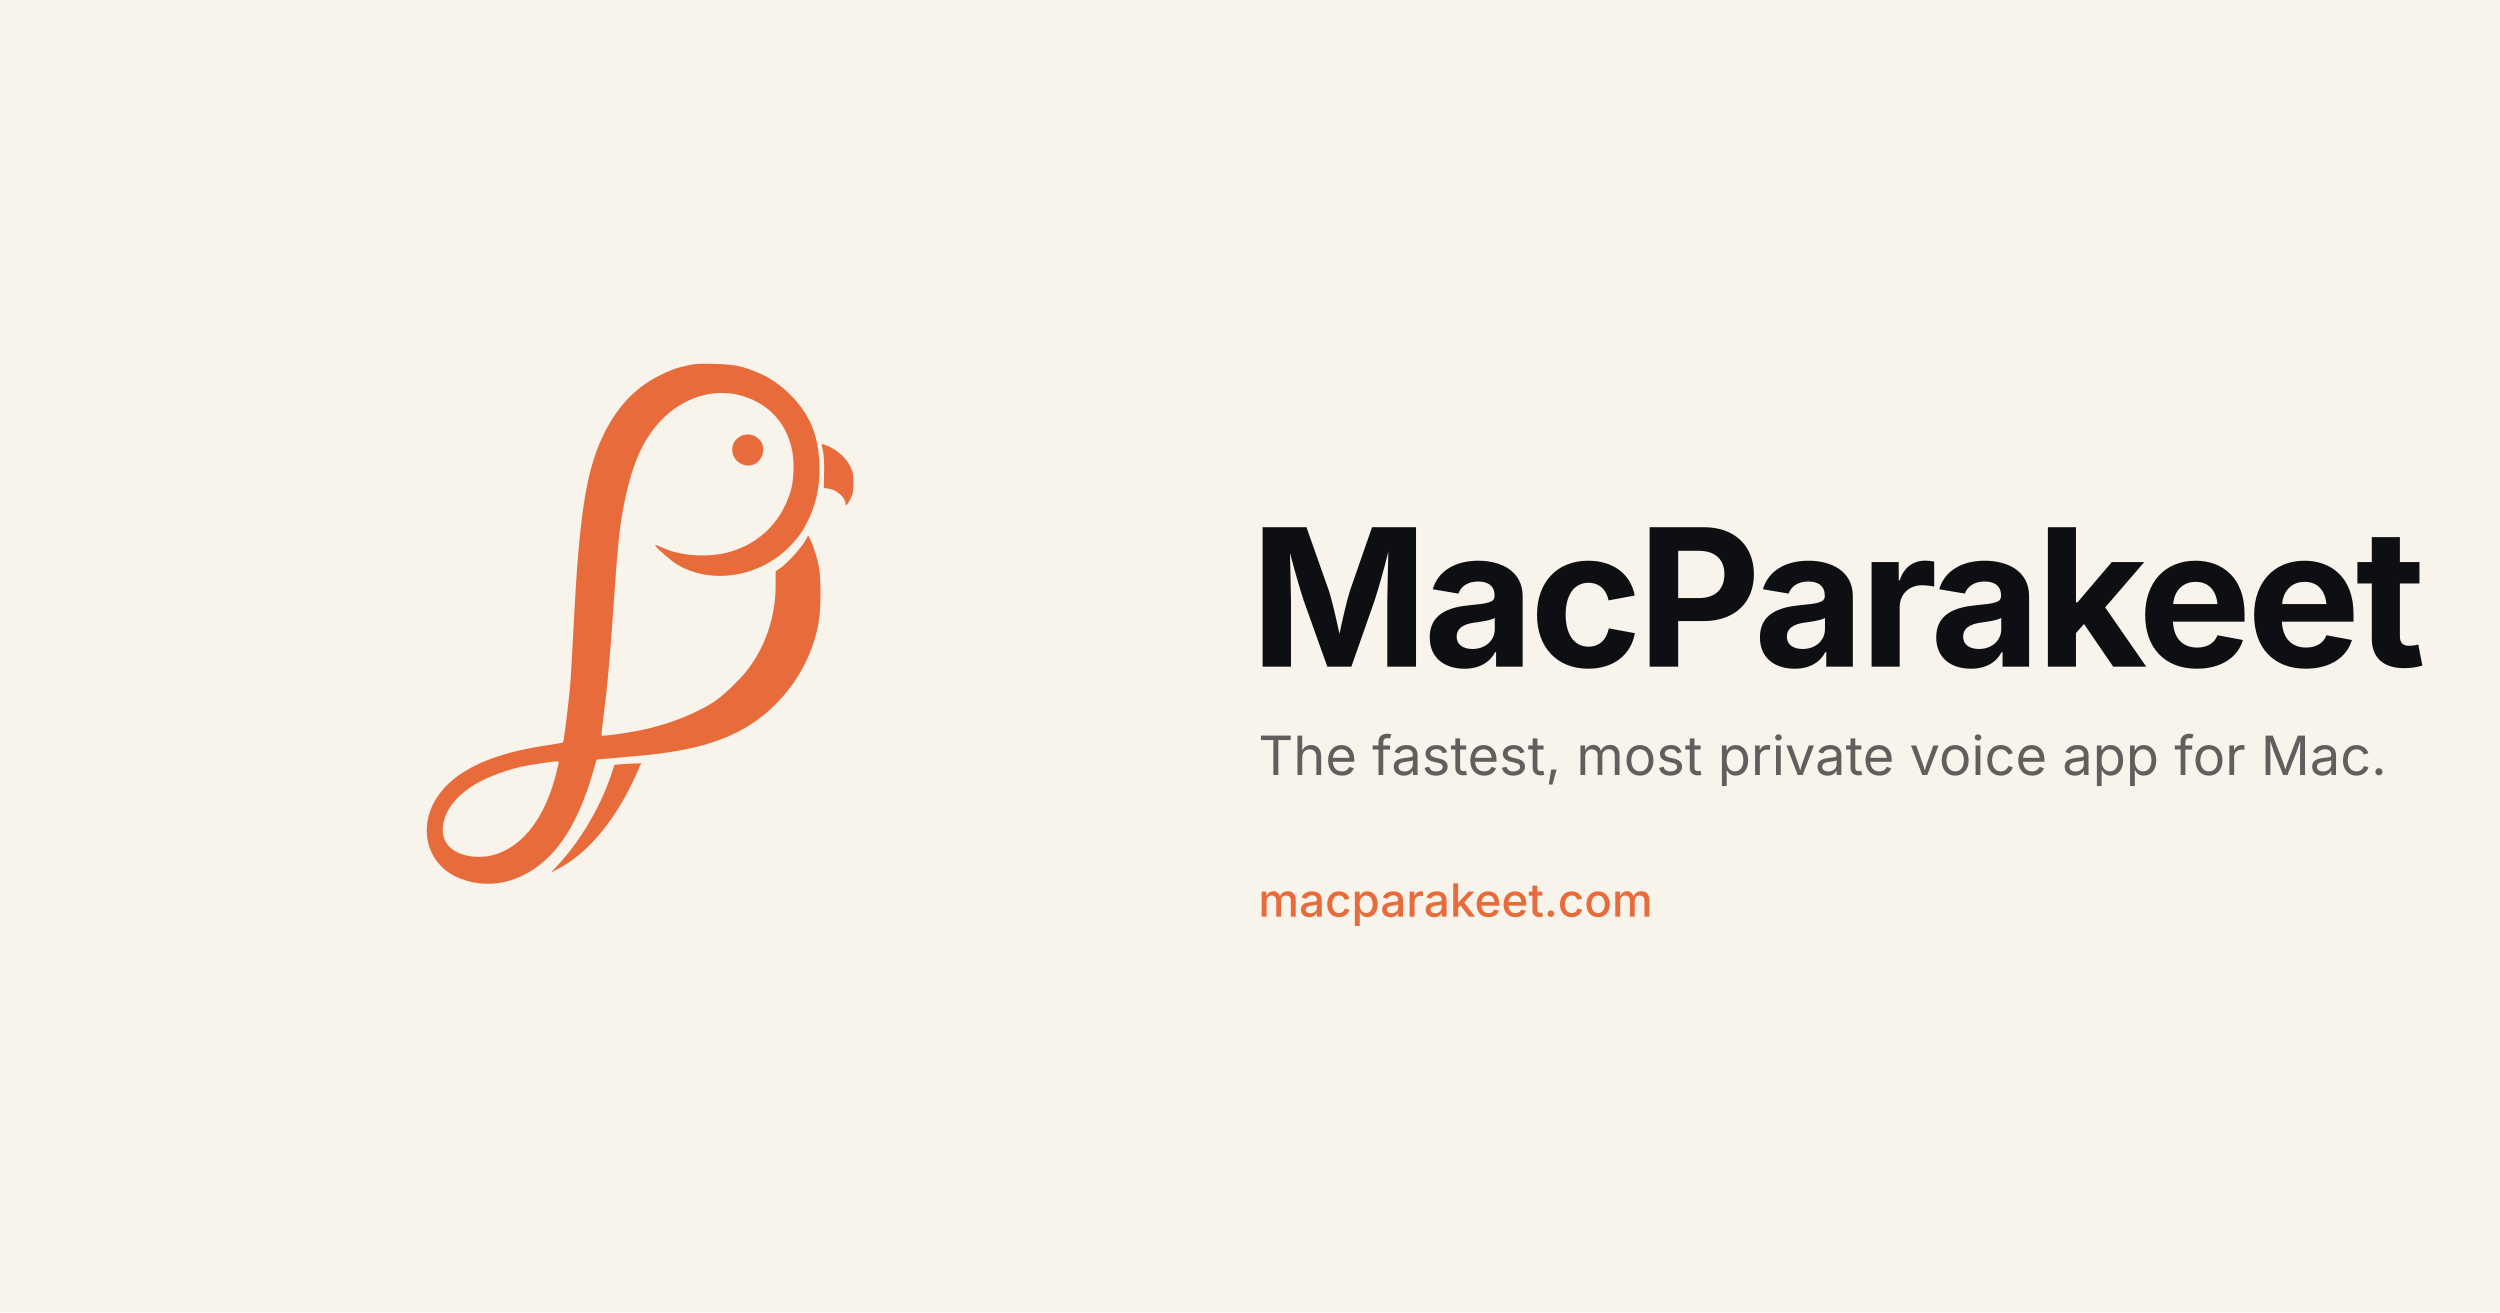
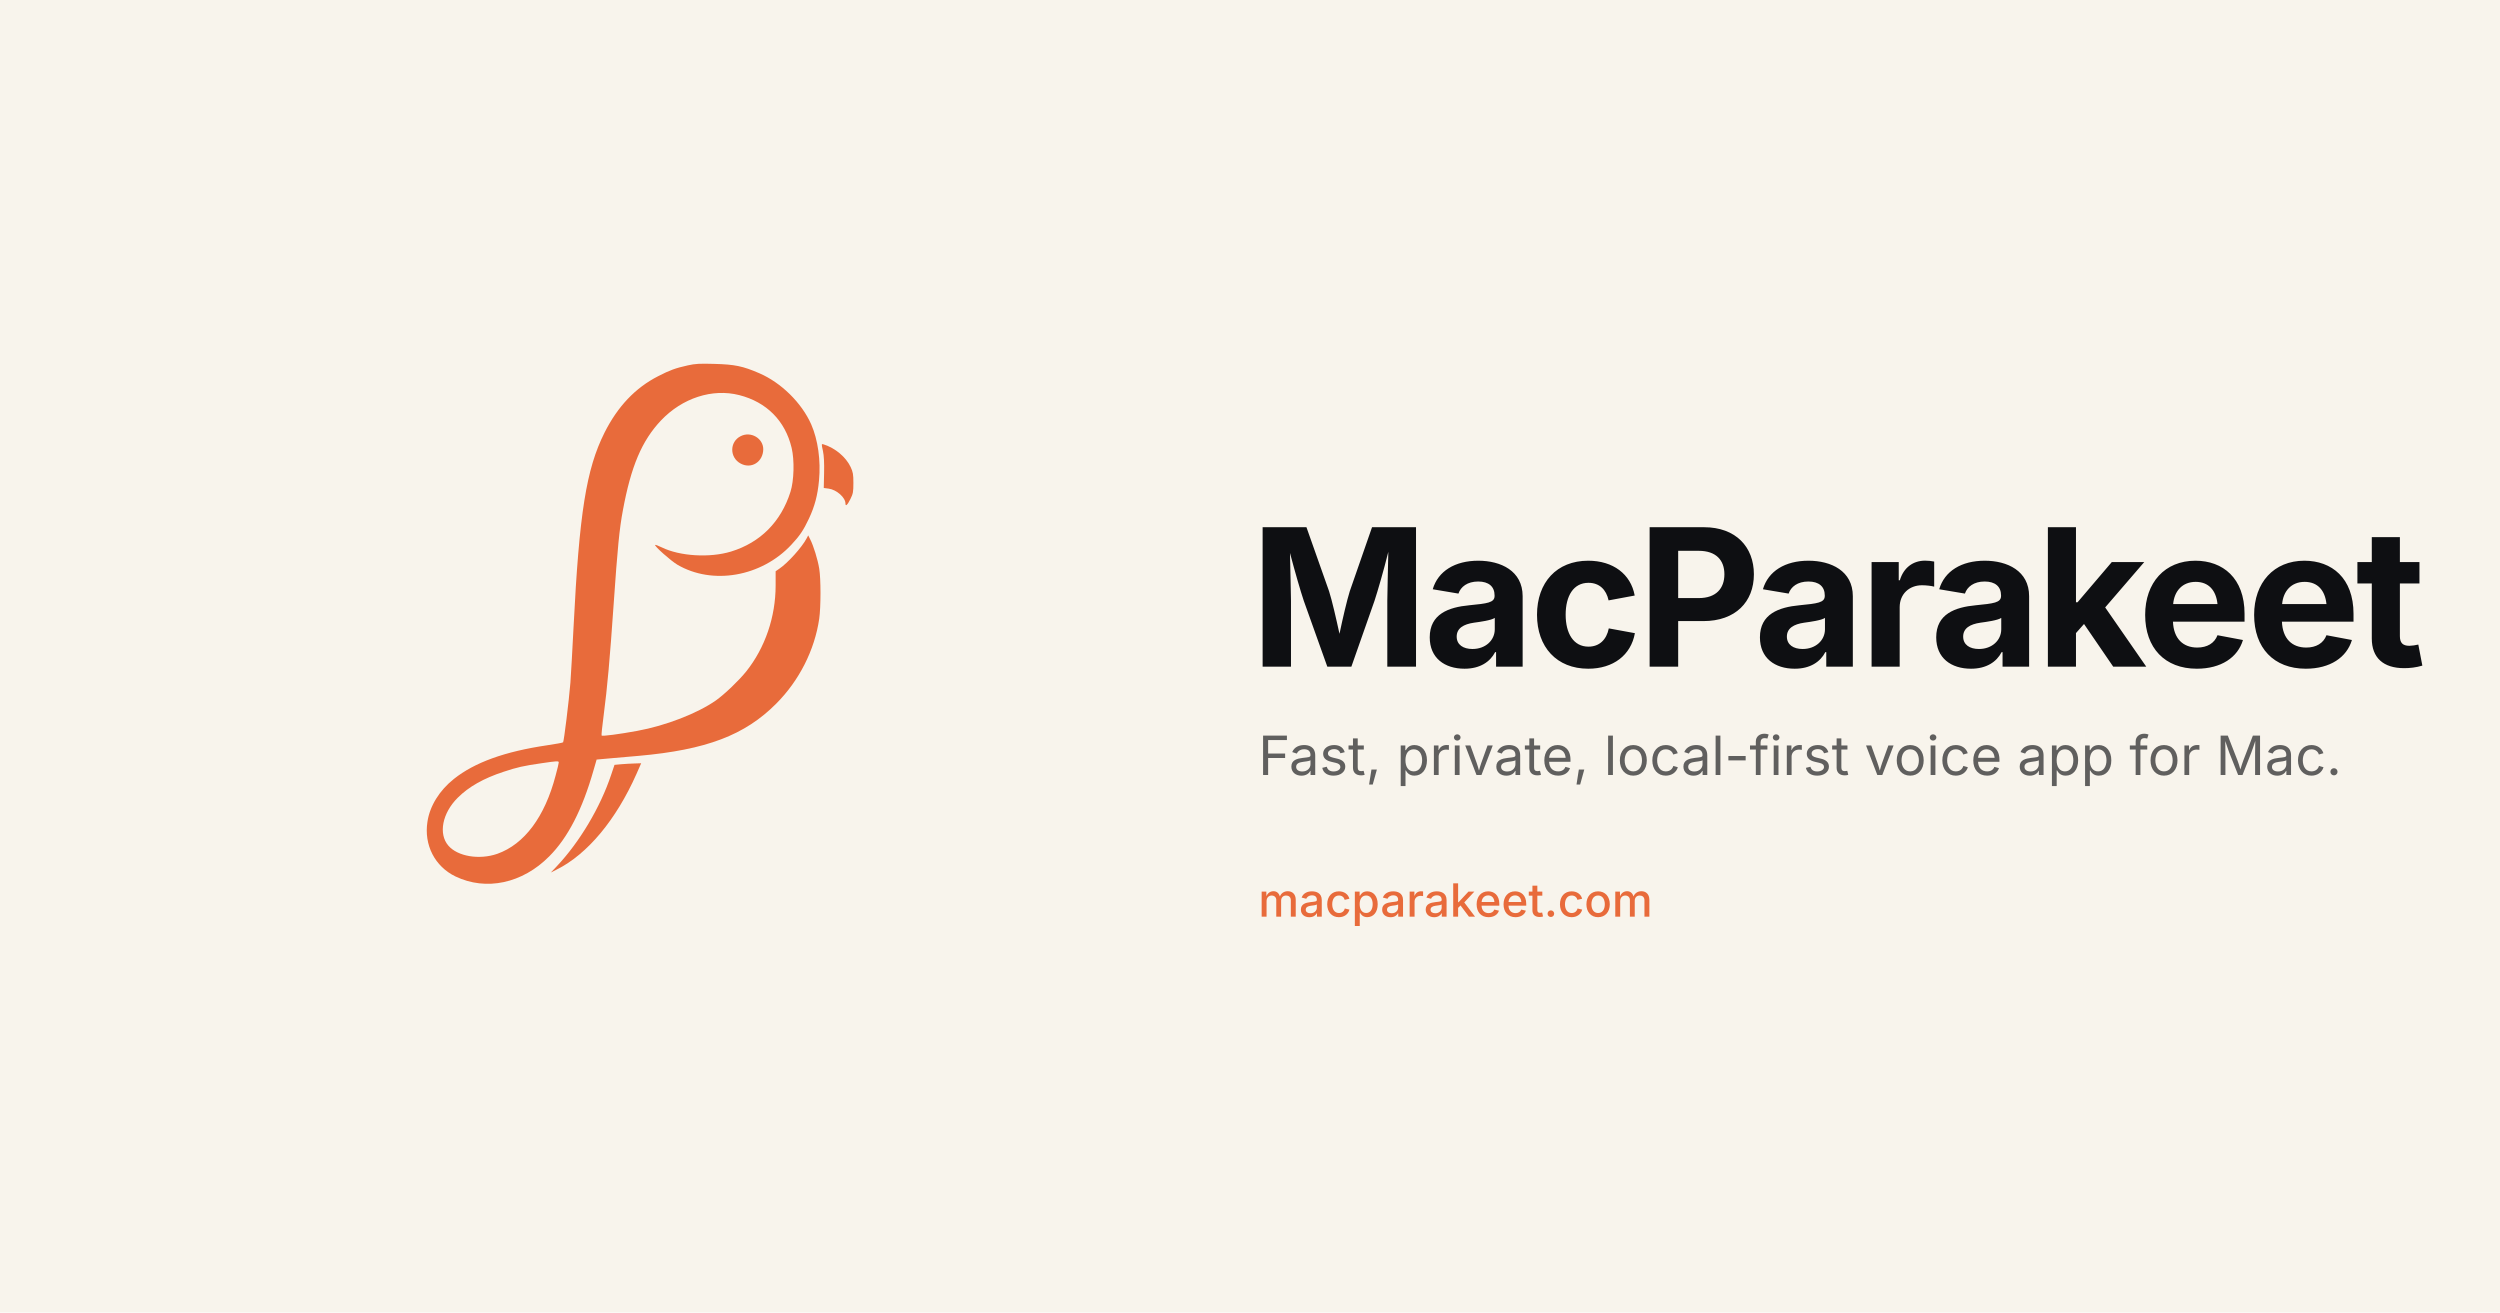
<svg xmlns="http://www.w3.org/2000/svg" viewBox="0 0 1200 630" role="img" aria-label="MacParakeet">
  <defs>
    <symbol id="bird" viewBox="0 0 1024 1024" preserveAspectRatio="xMidYMid meet">
      <path fill="currentColor" fill-rule="evenodd" d="M 532.0 246.9 c -11.7 2.6 -16.9 4.5 -28.0 10.2 -21.6 11.0 -38.3 28.6 -50.8 53.5 -17.2 34.4 -23.8 75.8 -29.2 183.4 -1.1 22.3 -2.5 46.1 -3.0 53.0 -1.4 17.2 -6.1 55.3 -6.9 56.2 -0.3 0.4 -7.1 1.6 -15.1 2.8 -40.0 5.9 -68.5 16.2 -88.1 31.8 -13.7 10.9 -22.8 25.6 -25.0 40.4 -3.5 22.0 7.0 42.4 26.5 51.8 29.0 13.9 63.2 6.6 88.6 -19.0 17.6 -17.6 31.3 -44.2 41.9 -81.5 l 2.9 -10.0 13.3 -1.2 c 7.4 -0.6 19.3 -1.7 26.4 -2.3 64.1 -5.7 100.5 -19.6 130.1 -49.4 21.8 -21.9 36.3 -50.7 40.6 -80.2 1.6 -11.3 1.6 -37.7 0.0 -47.4 -1.4 -8.6 -5.4 -21.5 -8.4 -27.4 l -2.0 -4.0 -1.6 3.0 c -4.3 8.2 -17.7 23.1 -25.7 28.5 l -3.5 2.4 0.0 13.4 c 0.0 29.8 -10.0 59.0 -27.8 81.3 -6.9 8.6 -20.3 21.4 -28.5 27.3 -17.5 12.3 -47.6 24.0 -74.6 28.9 -16.8 3.1 -32.9 5.2 -33.6 4.4 -0.3 -0.3 0.6 -9.1 2.0 -19.6 3.4 -25.9 5.8 -52.5 9.4 -104.7 3.7 -53.4 5.4 -70.8 8.7 -88.5 7.7 -41.7 17.9 -65.8 36.0 -85.0 20.1 -21.2 48.5 -30.5 74.0 -24.0 25.9 6.6 43.4 24.3 49.5 49.8 2.8 11.6 2.3 31.1 -1.1 41.7 -9.0 28.4 -28.5 47.9 -56.2 56.4 -20.1 6.1 -48.3 4.4 -65.3 -3.9 -3.3 -1.6 -6.2 -2.7 -6.4 -2.4 -1.0 1.0 14.8 15.0 21.0 18.7 33.2 19.5 79.5 11.4 107.7 -18.8 7.9 -8.4 11.5 -13.7 16.7 -24.8 5.4 -11.5 8.2 -21.9 9.5 -36.0 1.8 -18.8 -1.0 -38.5 -7.4 -53.1 -9.0 -20.3 -28.4 -39.4 -49.1 -48.3 -15.5 -6.7 -23.1 -8.3 -42.5 -8.8 -13.7 -0.4 -17.9 -0.2 -25.0 1.4 z m -122.0 375.3 c 0.0 0.7 -1.3 6.4 -3.0 12.5 -10.2 39.0 -29.5 64.8 -55.1 73.9 -17.0 5.9 -37.5 2.5 -46.3 -7.8 -9.5 -11.1 -5.7 -30.7 8.9 -45.2 10.4 -10.4 24.5 -18.4 43.5 -24.6 13.0 -4.3 18.4 -5.5 35.5 -8.0 15.0 -2.2 16.5 -2.3 16.5 -0.8 z" />
      <path fill="currentColor" d="M 582.0 313.8 c -10.7 5.3 -10.7 20.4 0.1 26.0 10.1 5.3 21.0 -1.7 21.2 -13.5 0.1 -10.4 -11.7 -17.4 -21.3 -12.5 z" />
      <path fill="currentColor" d="M 659.7 327.7 c 1.0 4.7 1.3 11.2 1.1 21.0 l -0.3 14.1 4.6 0.6 c 7.5 1.0 15.9 8.4 15.9 14.1 0.0 3.1 1.9 1.4 4.7 -4.3 2.5 -5.0 2.8 -6.8 2.8 -15.2 0.0 -8.1 -0.4 -10.3 -2.6 -15.0 -4.5 -9.5 -14.5 -17.9 -25.5 -21.4 -2.2 -0.7 -2.2 -0.6 -0.7 6.1 z" />
      <path fill="currentColor" d="M 469.1 623.9 l -6.4 0.6 -3.2 9.5 c -10.2 30.6 -29.7 63.4 -51.4 86.4 l -5.6 5.9 5.5 -2.8 c 29.1 -14.5 56.2 -47.0 75.5 -90.5 l 4.4 -10.0 -6.2 0.2 c -3.4 0.1 -9.1 0.4 -12.6 0.7 z" />
    </symbol>
  </defs>
  <rect width="1200" height="630" fill="#F8F4EC" />
  <use href="#bird" x="60" y="50" width="520" height="520" color="#E86B3B" />
  <g font-family="-apple-system, 'SF Pro Display', 'Helvetica Neue', sans-serif" fill="#0E0F12">
    <text x="600" y="320" font-size="92" font-weight="700" letter-spacing="-2.5">MacParakeet</text>
-     <text x="604" y="372" font-size="26" font-weight="400" opacity="0.65">The fastest, most private voice app for Mac.</text>
+     <text x="604" y="372" font-size="26" font-weight="400" opacity="0.65">Fast, private, local-first voice app for Mac.</text>
    <text x="604" y="440" font-size="22" font-weight="500" fill="#E86B3B">macparakeet.com</text>
  </g>
</svg>
